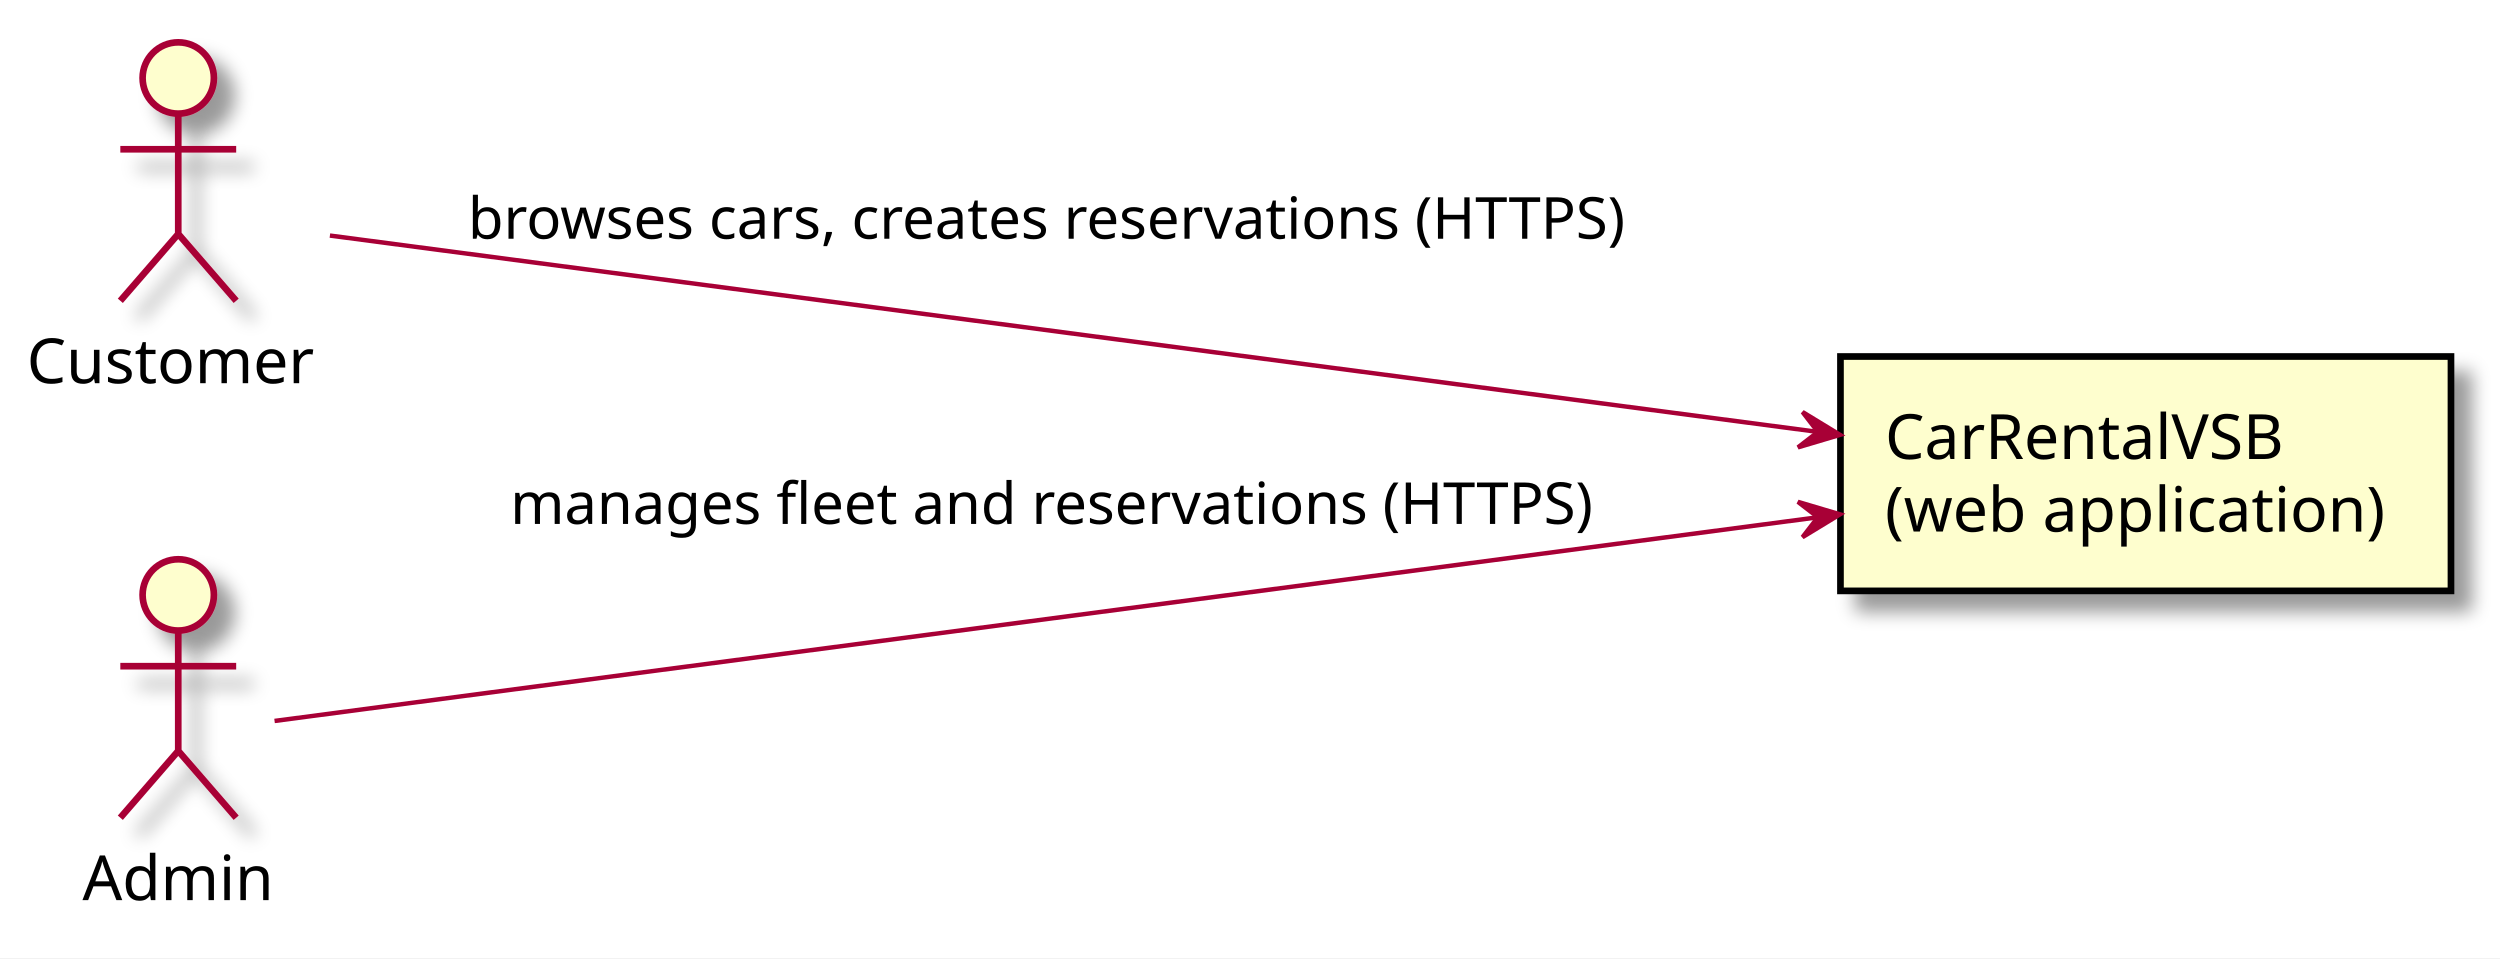
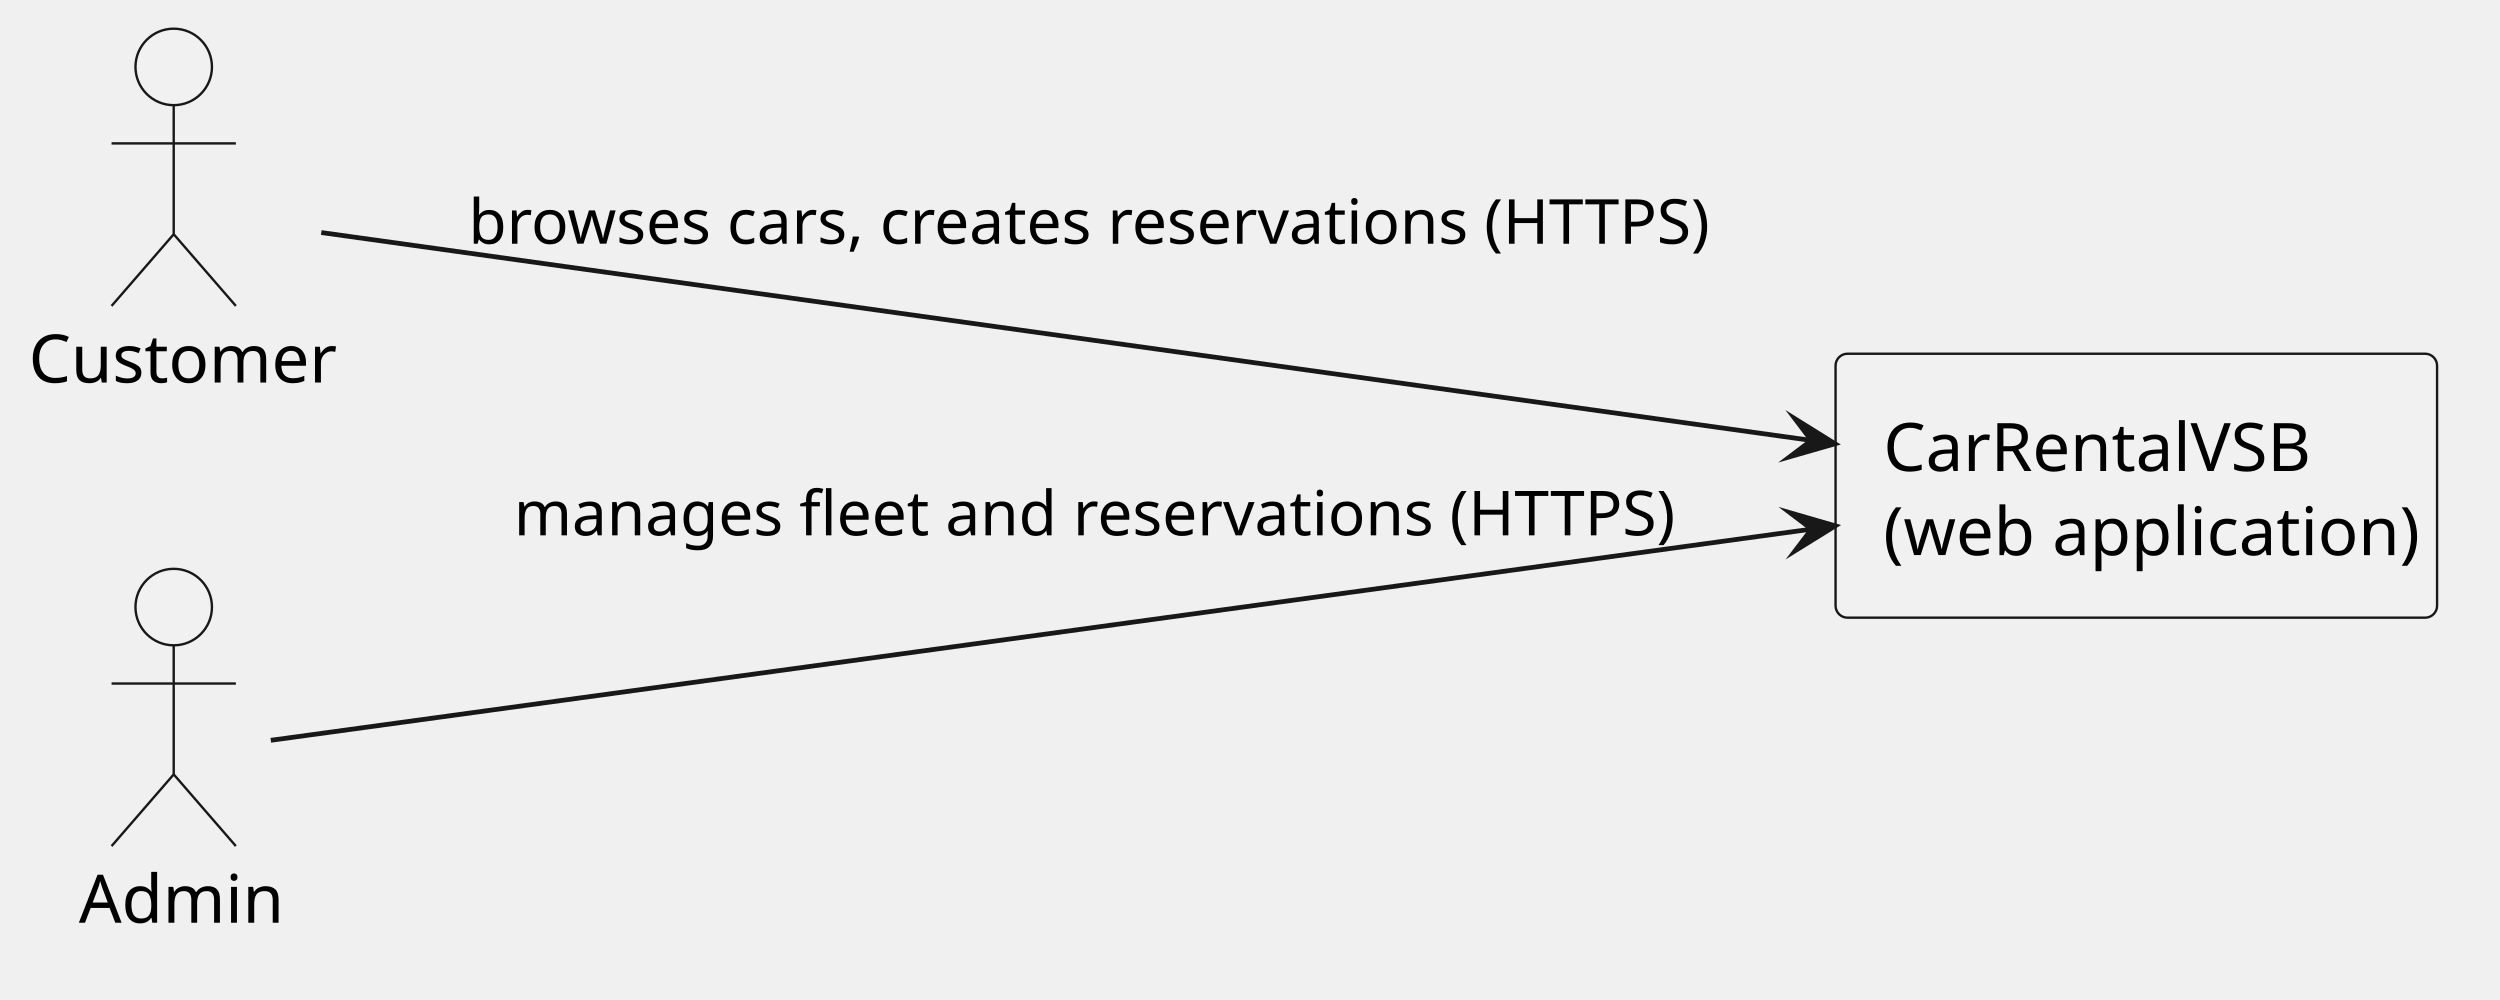
- <svg xmlns="http://www.w3.org/2000/svg" contentScriptType="application/ecmascript" contentStyleType="text/css" height="215px" preserveAspectRatio="none" style="width:561px;height:215px;" version="1.1" viewBox="0 0 561 215" width="561px" zoomAndPan="magnify">
-   <rect width="100%" height="100%" fill="white" />
-   <defs>
-     <filter height="300%" id="f9l937ty7v52g" width="300%" x="-1" y="-1">
-       <feGaussianBlur result="blurOut" stdDeviation="2.0" />
-       <feColorMatrix in="blurOut" result="blurOut2" type="matrix" values="0 0 0 0 0 0 0 0 0 0 0 0 0 0 0 0 0 0 .4 0" />
-       <feOffset dx="4.0" dy="4.0" in="blurOut2" result="blurOut3" />
-       <feBlend in="SourceGraphic" in2="blurOut3" mode="normal" />
-     </filter>
-   </defs>
-   <g>
-     <ellipse cx="40" cy="17.5" fill="#FEFECE" filter="url(#f9l937ty7v52g)" rx="8" ry="8" style="stroke: #A80036; stroke-width: 1.5;" />
-     <path d="M40,25.5 L40,52.5 M27,33.5 L53,33.5 M40,52.5 L27,67.5 M40,52.5 L53,67.5 " fill="none" filter="url(#f9l937ty7v52g)" style="stroke: #A80036; stroke-width: 1.5;" />
-     <text fill="#000000" font-family="sans-serif" font-size="14" lengthAdjust="spacingAndGlyphs" textLength="68" x="6" y="85.995">Customer</text>
-     <ellipse cx="40" cy="133.5" fill="#FEFECE" filter="url(#f9l937ty7v52g)" rx="8" ry="8" style="stroke: #A80036; stroke-width: 1.5;" />
-     <path d="M40,141.5 L40,168.5 M27,149.5 L53,149.5 M40,168.5 L27,183.5 M40,168.5 L53,183.5 " fill="none" filter="url(#f9l937ty7v52g)" style="stroke: #A80036; stroke-width: 1.5;" />
-     <text fill="#000000" font-family="sans-serif" font-size="14" lengthAdjust="spacingAndGlyphs" textLength="43" x="18.5" y="201.995">Admin</text>
-     <rect fill="#FEFECE" filter="url(#f9l937ty7v52g)" height="52.594" style="stroke: #000000; stroke-width: 1.5;" width="137" x="413" y="80" />
-     <text fill="#000000" font-family="sans-serif" font-size="14" lengthAdjust="spacingAndGlyphs" textLength="95" x="423" y="102.995">CarRentalVSB</text>
-     <text fill="#000000" font-family="sans-serif" font-size="14" lengthAdjust="spacingAndGlyphs" textLength="117" x="423" y="119.292">(web application)</text>
-     <path d="M74.03,52.86 C144.54,62.16 311.18,84.16 407.78,96.9 " fill="none" id="customer-&gt;app" style="stroke: #A80036; stroke-width: 1.0;" />
-     <polygon fill="#A80036" points="412.9,97.58,404.489,92.456,407.942,96.937,403.46,100.389,412.9,97.58" style="stroke: #A80036; stroke-width: 1.0;" />
-     <text fill="#000000" font-family="sans-serif" font-size="13" lengthAdjust="spacingAndGlyphs" textLength="277" x="105" y="53.567">browses cars, creates reservations (HTTPS)</text>
-     <path d="M61.61,161.78 C122.69,153.72 304.9,129.67 407.75,116.1 " fill="none" id="admin-&gt;app" style="stroke: #A80036; stroke-width: 1.0;" />
-     <polygon fill="#A80036" points="412.89,115.42,403.45,112.611,407.932,116.063,404.479,120.544,412.89,115.42" style="stroke: #A80036; stroke-width: 1.0;" />
-     <text fill="#000000" font-family="sans-serif" font-size="13" lengthAdjust="spacingAndGlyphs" textLength="258" x="114.5" y="117.567">manages fleet and reservations (HTTPS)</text>
+ <svg xmlns="http://www.w3.org/2000/svg" version="1.1" data-diagram-type="DESCRIPTION" style="width:523px;height:209px;background:#FFFFFF;" width="523px" height="209px" viewBox="0 0 523 209" zoomAndPan="magnify" preserveAspectRatio="none" contentStyleType="text/css">
+   <defs />
+   <g font-family="sans-serif" lengthAdjust="spacing">
+     <g class="entity" data-qualified-name="customer" id="ent0001" data-source-line="4">
+       <ellipse cx="36.341" cy="14" rx="8" ry="8" fill="#F1F1F1" style="stroke:#181818;stroke-width:0.5;" />
+       <path d="M36.341,22 L36.341,49 M23.341,30 L49.341,30 M36.341,49 L23.341,64 M36.341,49 L49.341,64" style="stroke:#181818;stroke-width:0.5;" fill="none" />
+       <text x="6" y="80.033" fill="#000" font-size="14" textLength="60.683">Customer</text>
+     </g>
+     <g class="entity" data-qualified-name="admin" id="ent0002" data-source-line="5">
+       <ellipse cx="36.341" cy="127" rx="8" ry="8" fill="#F1F1F1" style="stroke:#181818;stroke-width:0.5;" />
+       <path d="M36.341,135 L36.341,162 M23.341,143 L49.341,143 M36.341,162 L23.341,177 M36.341,162 L49.341,177" style="stroke:#181818;stroke-width:0.5;" fill="none" />
+       <text x="16.5" y="193.033" fill="#000" font-size="14" textLength="39.683">Admin</text>
+     </g>
+     <g class="entity" data-qualified-name="app" id="ent0003" data-source-line="6">
+       <rect x="384" y="74" width="125.834" height="55.219" fill="#F1F1F1" style="stroke:#181818;stroke-width:0.5;" rx="2.5" ry="2.5" />
+       <text x="394" y="98.533" fill="#000" font-size="14" textLength="91.041">CarRentalVSB</text>
+       <text x="394" y="116.143" fill="#000" font-size="14" textLength="105.834">(web application)</text>
+     </g>
+     <g class="link" data-entity-1="ent0001" data-entity-2="ent0003" id="lnk4" data-source-line="8" data-link-type="dependency">
+       <path d="M67.21,48.65 C133.49,57.89 289.658,79.689 378.938,92.139" style="stroke:#181818;stroke-width:1;" fill="none" id="customer-to-app" />
+       <polygon points="383.89,92.83,375.529,87.625,378.938,92.139,374.424,95.549,383.89,92.83" fill="#181818" style="stroke:#181818;stroke-width:1;stroke-linejoin:miter;stroke-miterlimit:10;" />
+       <text x="98" y="50.995" fill="#000" font-size="13" textLength="255.734">browses cars, creates reservations (HTTPS)</text>
+     </g>
+     <g class="link" data-entity-1="ent0002" data-entity-2="ent0003" id="lnk5" data-source-line="9" data-link-type="dependency">
+       <path d="M56.65,154.87 C114.54,146.94 284.536,123.639 378.986,110.689" style="stroke:#181818;stroke-width:1;" fill="none" id="admin-to-app" />
+       <polygon points="383.94,110.01,374.48,107.27,378.986,110.689,375.567,115.195,383.94,110.01" fill="#181818" style="stroke:#181818;stroke-width:1;stroke-linejoin:miter;stroke-miterlimit:10;" />
+       <text x="107.5" y="111.995" fill="#000" font-size="13" textLength="236.266">manages fleet and reservations (HTTPS)</text>
+     </g>
  </g>
</svg>
